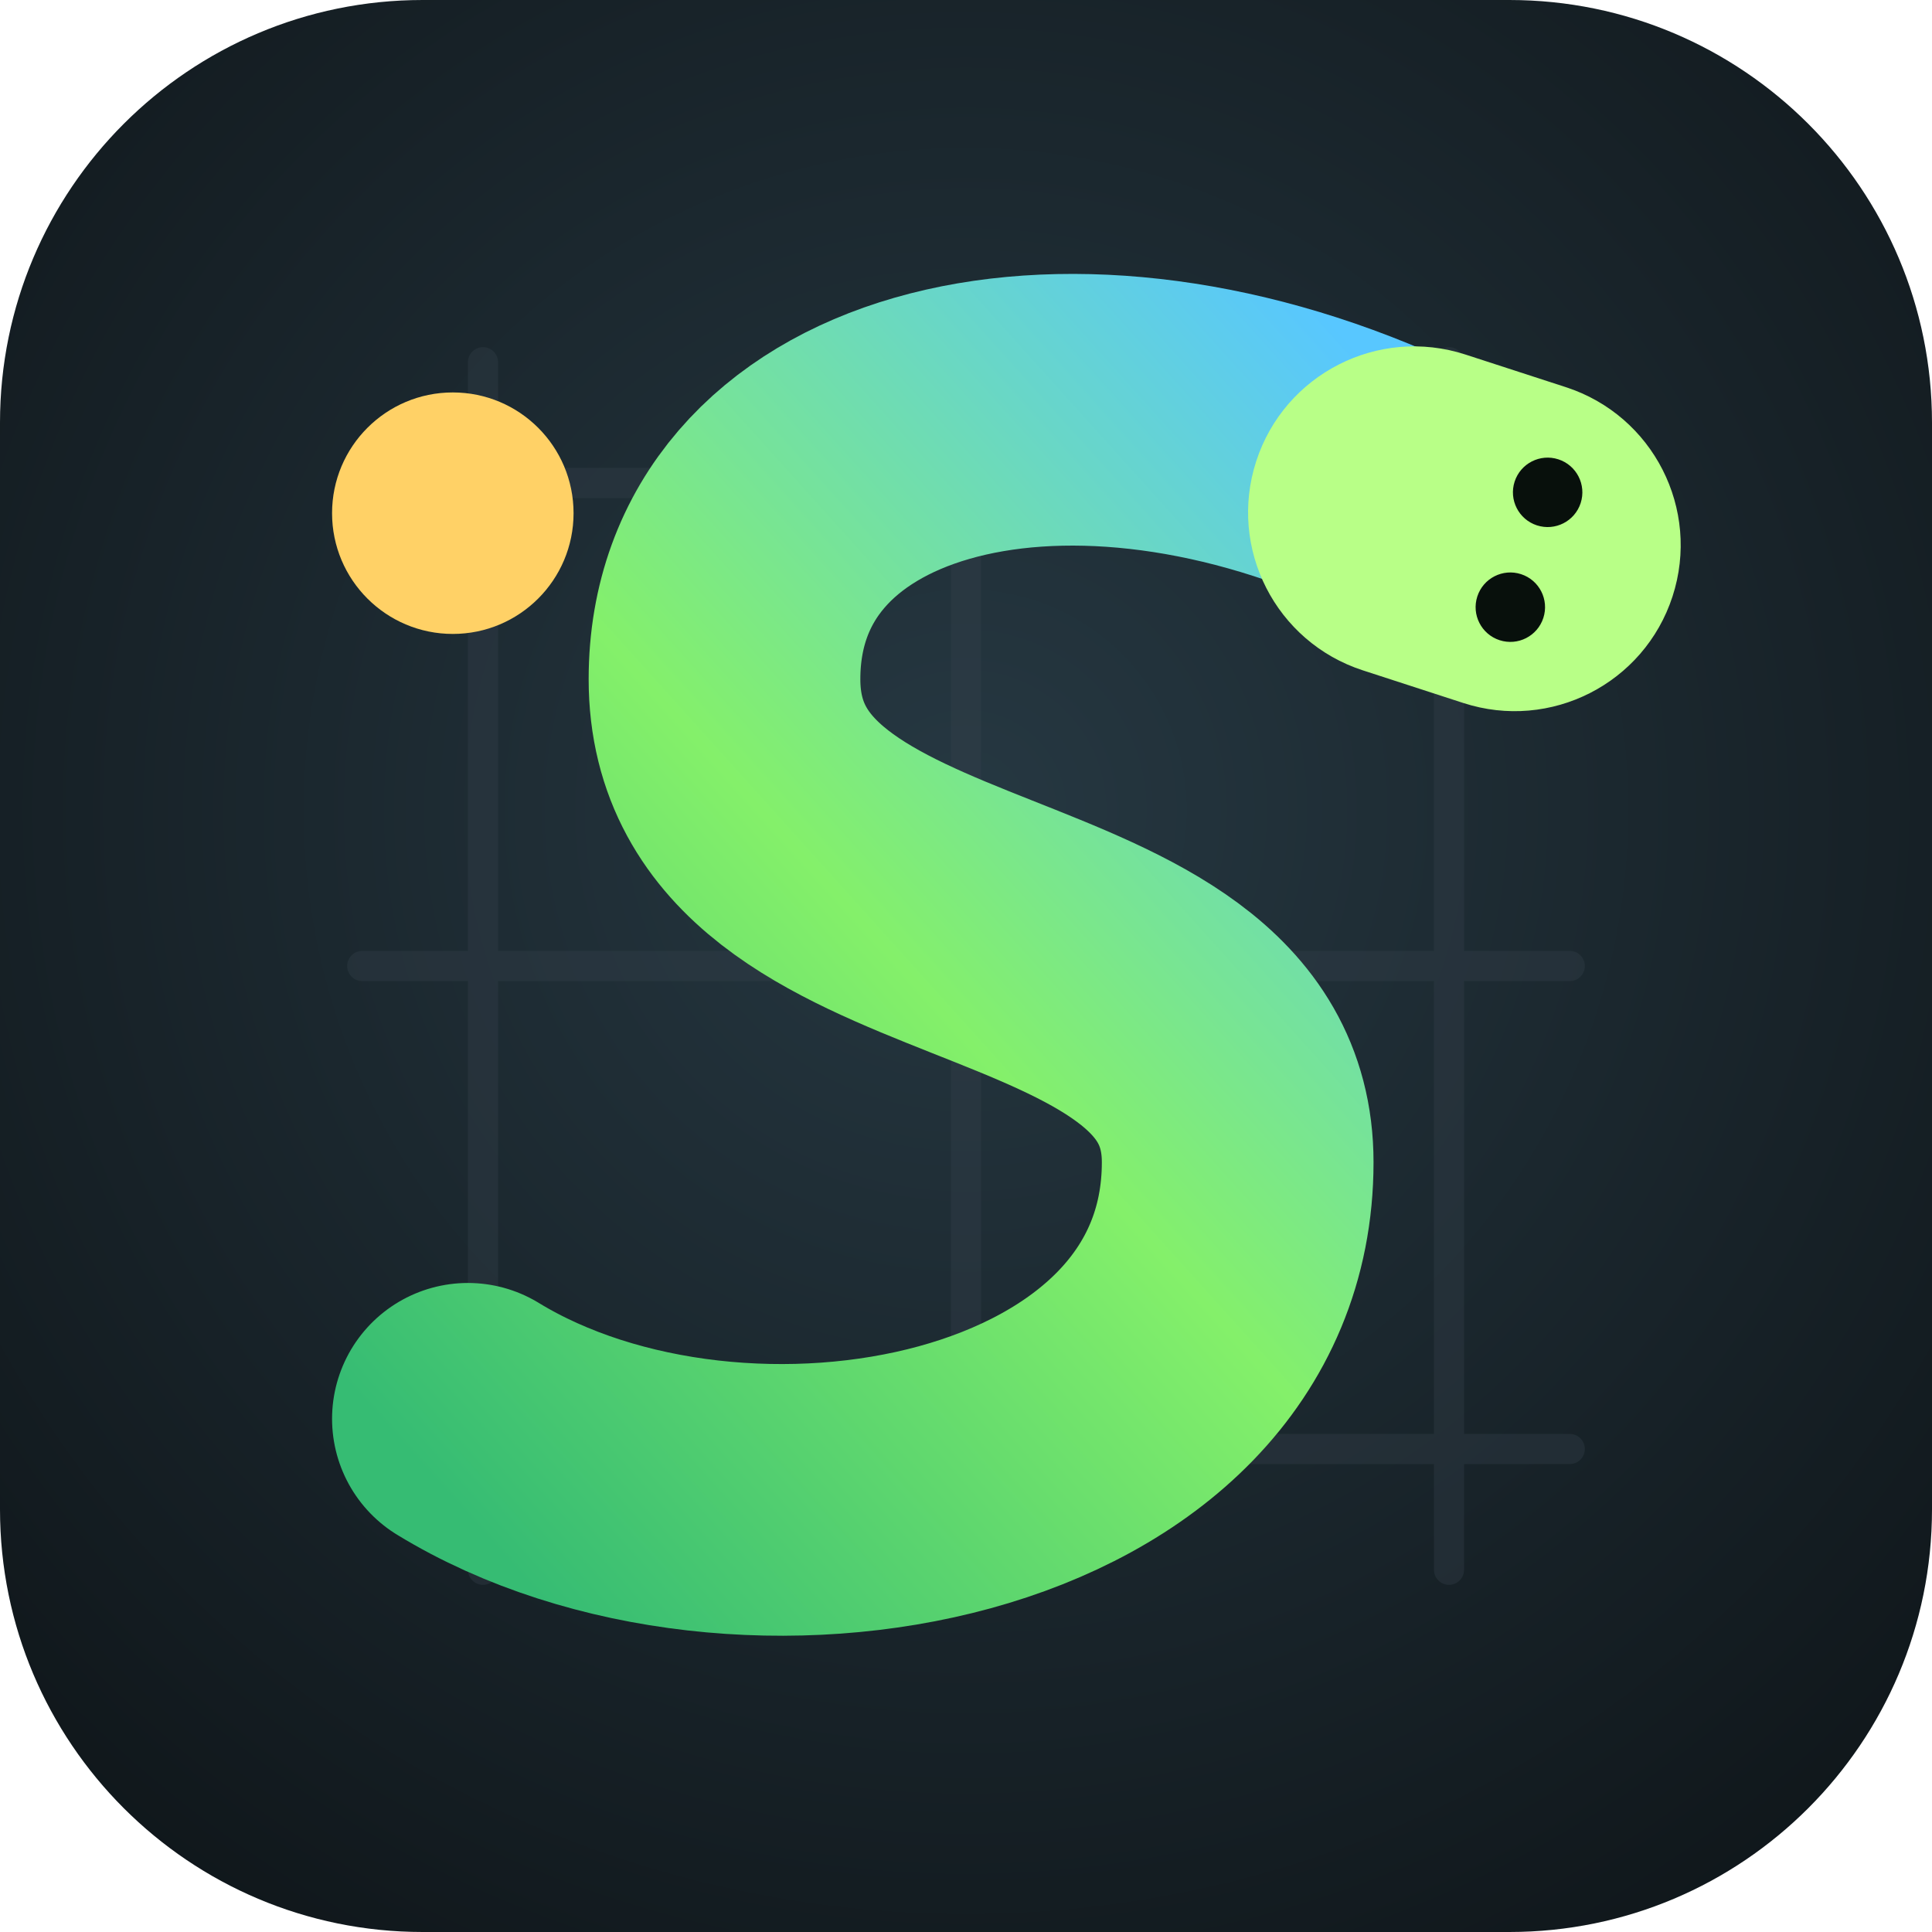
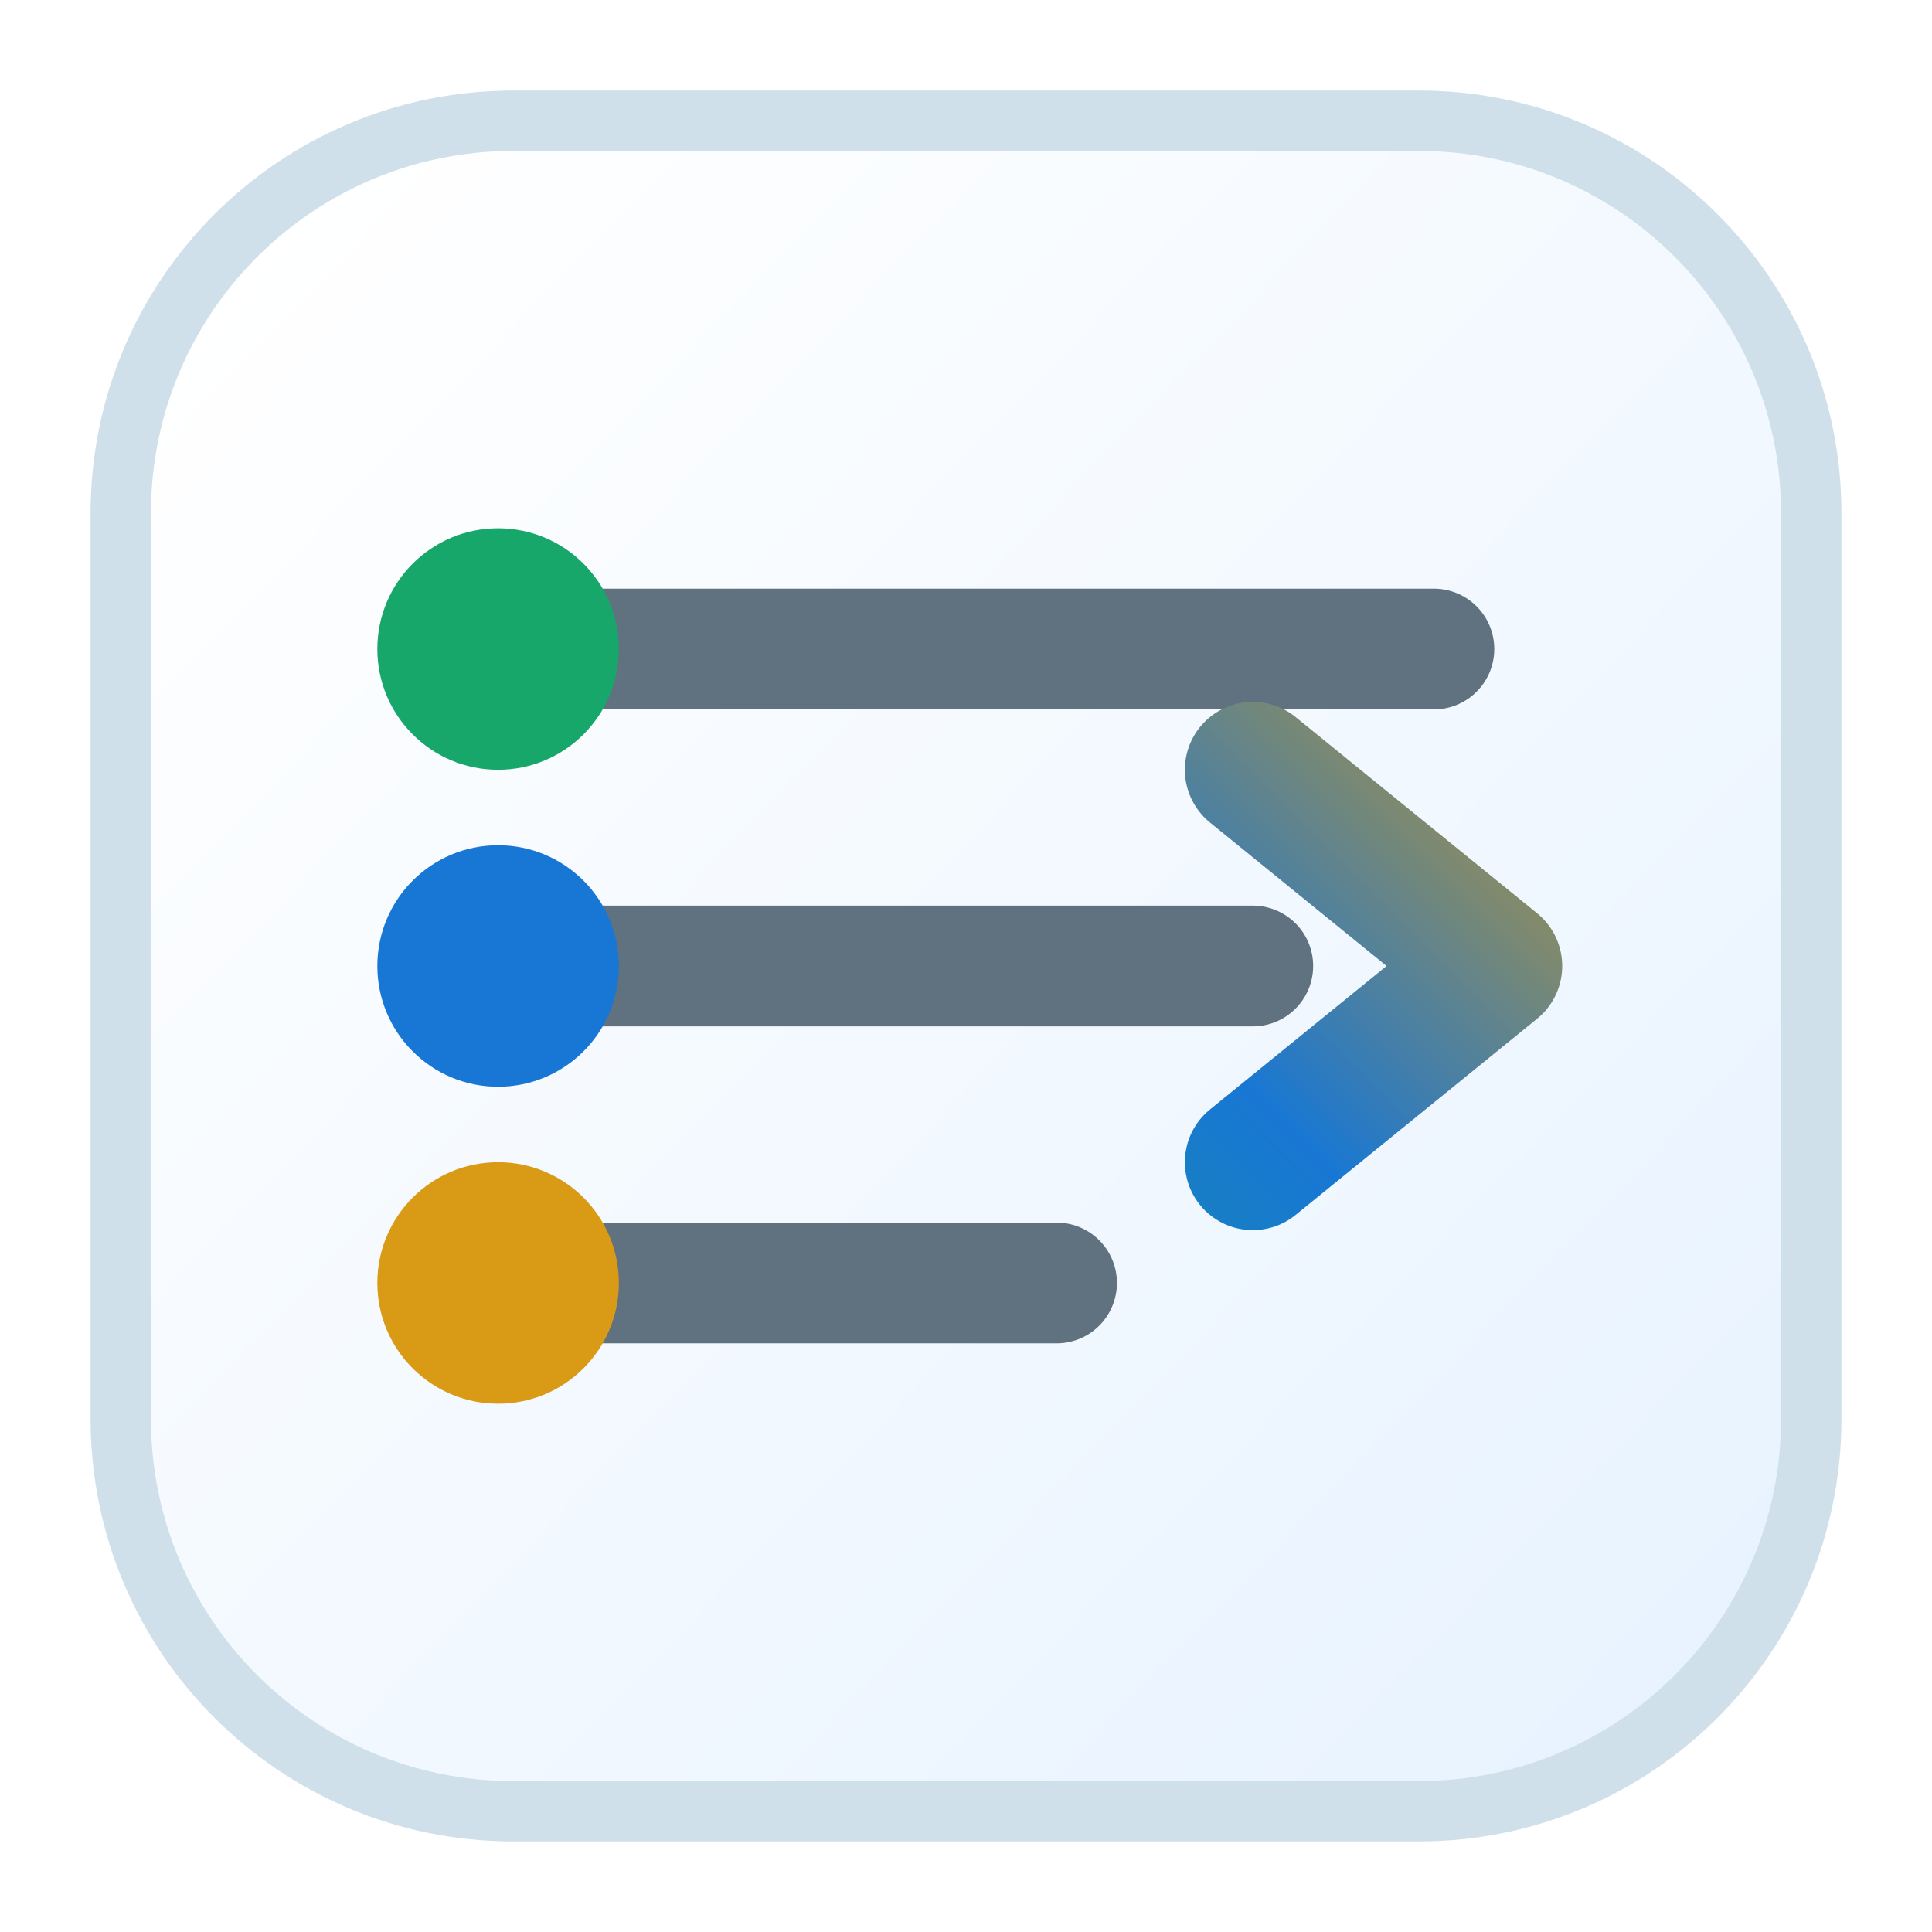
- <svg xmlns="http://www.w3.org/2000/svg" viewBox="0 0 128 128" role="img" aria-label="Snake game icon">
+ <svg xmlns="http://www.w3.org/2000/svg" viewBox="0 0 128 128" role="img" aria-label="Navigation page icon">
  <defs>
-     <linearGradient id="snakeGradient" x1="25" y1="94" x2="96" y2="30" gradientUnits="userSpaceOnUse">
-       <stop offset="0" stop-color="#36bc73" />
-       <stop offset="0.48" stop-color="#84f06a" />
-       <stop offset="1" stop-color="#58c7ff" />
+     <linearGradient id="bg" x1="14" y1="18" x2="112" y2="112" gradientUnits="userSpaceOnUse">
+       <stop offset="0" stop-color="#ffffff" />
+       <stop offset="1" stop-color="#e8f3ff" />
    </linearGradient>
-     <radialGradient id="boardGlow" cx="50%" cy="42%" r="68%">
-       <stop offset="0" stop-color="#263842" />
-       <stop offset="1" stop-color="#10171b" />
-     </radialGradient>
+     <linearGradient id="accent" x1="30" y1="96" x2="96" y2="30" gradientUnits="userSpaceOnUse">
+       <stop offset="0" stop-color="#18a76a" />
+       <stop offset="0.58" stop-color="#1877d4" />
+       <stop offset="1" stop-color="#d99a16" />
+     </linearGradient>
  </defs>
-   <rect width="128" height="128" rx="28" fill="url(#boardGlow)" />
-   <path d="M24 32H104M24 64H104M24 96H104M32 24V104M64 24V104M96 24V104" stroke="#34414a" stroke-width="2" stroke-linecap="round" opacity="0.36" />
-   <circle cx="30" cy="34" r="8" fill="#ffd166" />
-   <path d="M31 94C49 105 82 99 82 77C82 59 48 64 48 45C48 28 70 22 92 32" fill="none" stroke="url(#snakeGradient)" stroke-width="18" stroke-linecap="round" stroke-linejoin="round" />
-   <g transform="translate(94 33) rotate(18)">
-     <rect x="-11" y="-10" width="29" height="22" rx="11" fill="#b8ff87" />
-     <circle cx="8" cy="-3" r="2.3" fill="#08100c" />
-     <circle cx="8" cy="5" r="2.3" fill="#08100c" />
-   </g>
+   <rect x="8" y="8" width="112" height="112" rx="26" fill="url(#bg)" />
+   <rect x="8" y="8" width="112" height="112" rx="26" fill="none" stroke="#cfe0eb" stroke-width="4" />
+   <path d="M33 43H95M33 64H83M33 85H70" fill="none" stroke="#60717f" stroke-width="8" stroke-linecap="round" />
+   <circle cx="33" cy="43" r="8" fill="#18a76a" />
+   <circle cx="33" cy="64" r="8" fill="#1877d4" />
+   <circle cx="33" cy="85" r="8" fill="#d99a16" />
+   <path d="M83 77L99 64L83 51" fill="none" stroke="url(#accent)" stroke-width="9" stroke-linecap="round" stroke-linejoin="round" />
</svg>
